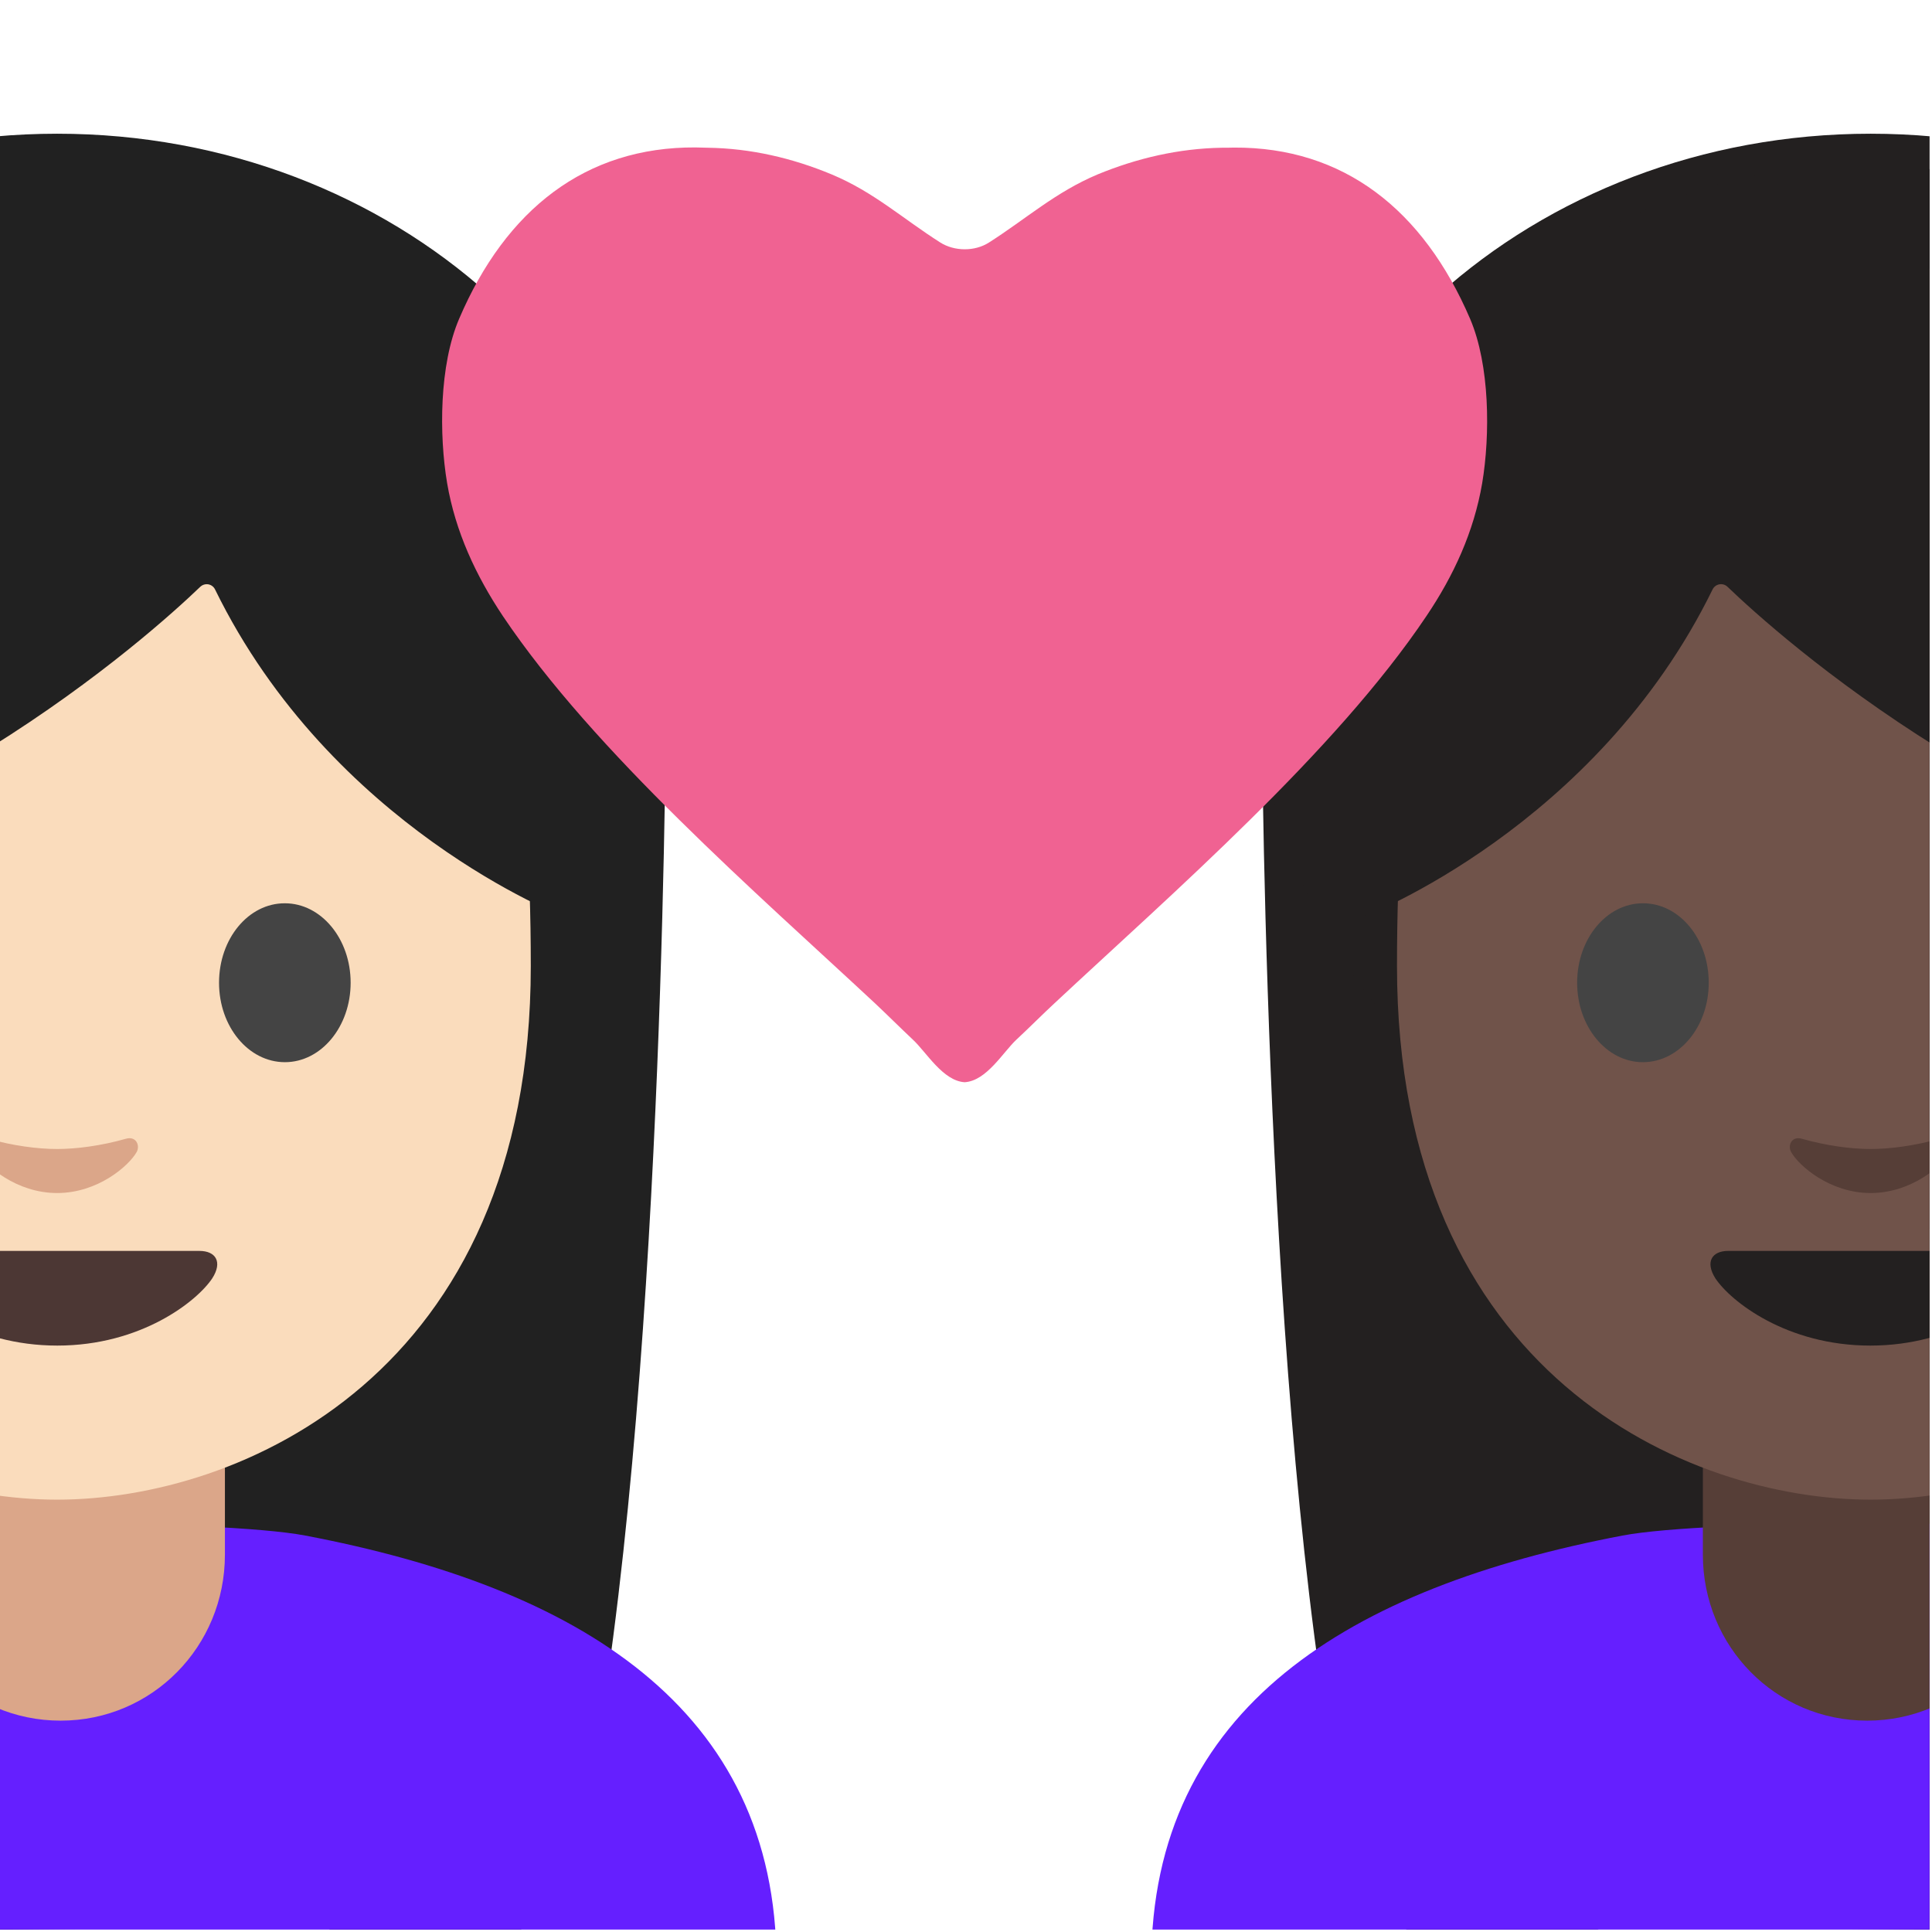
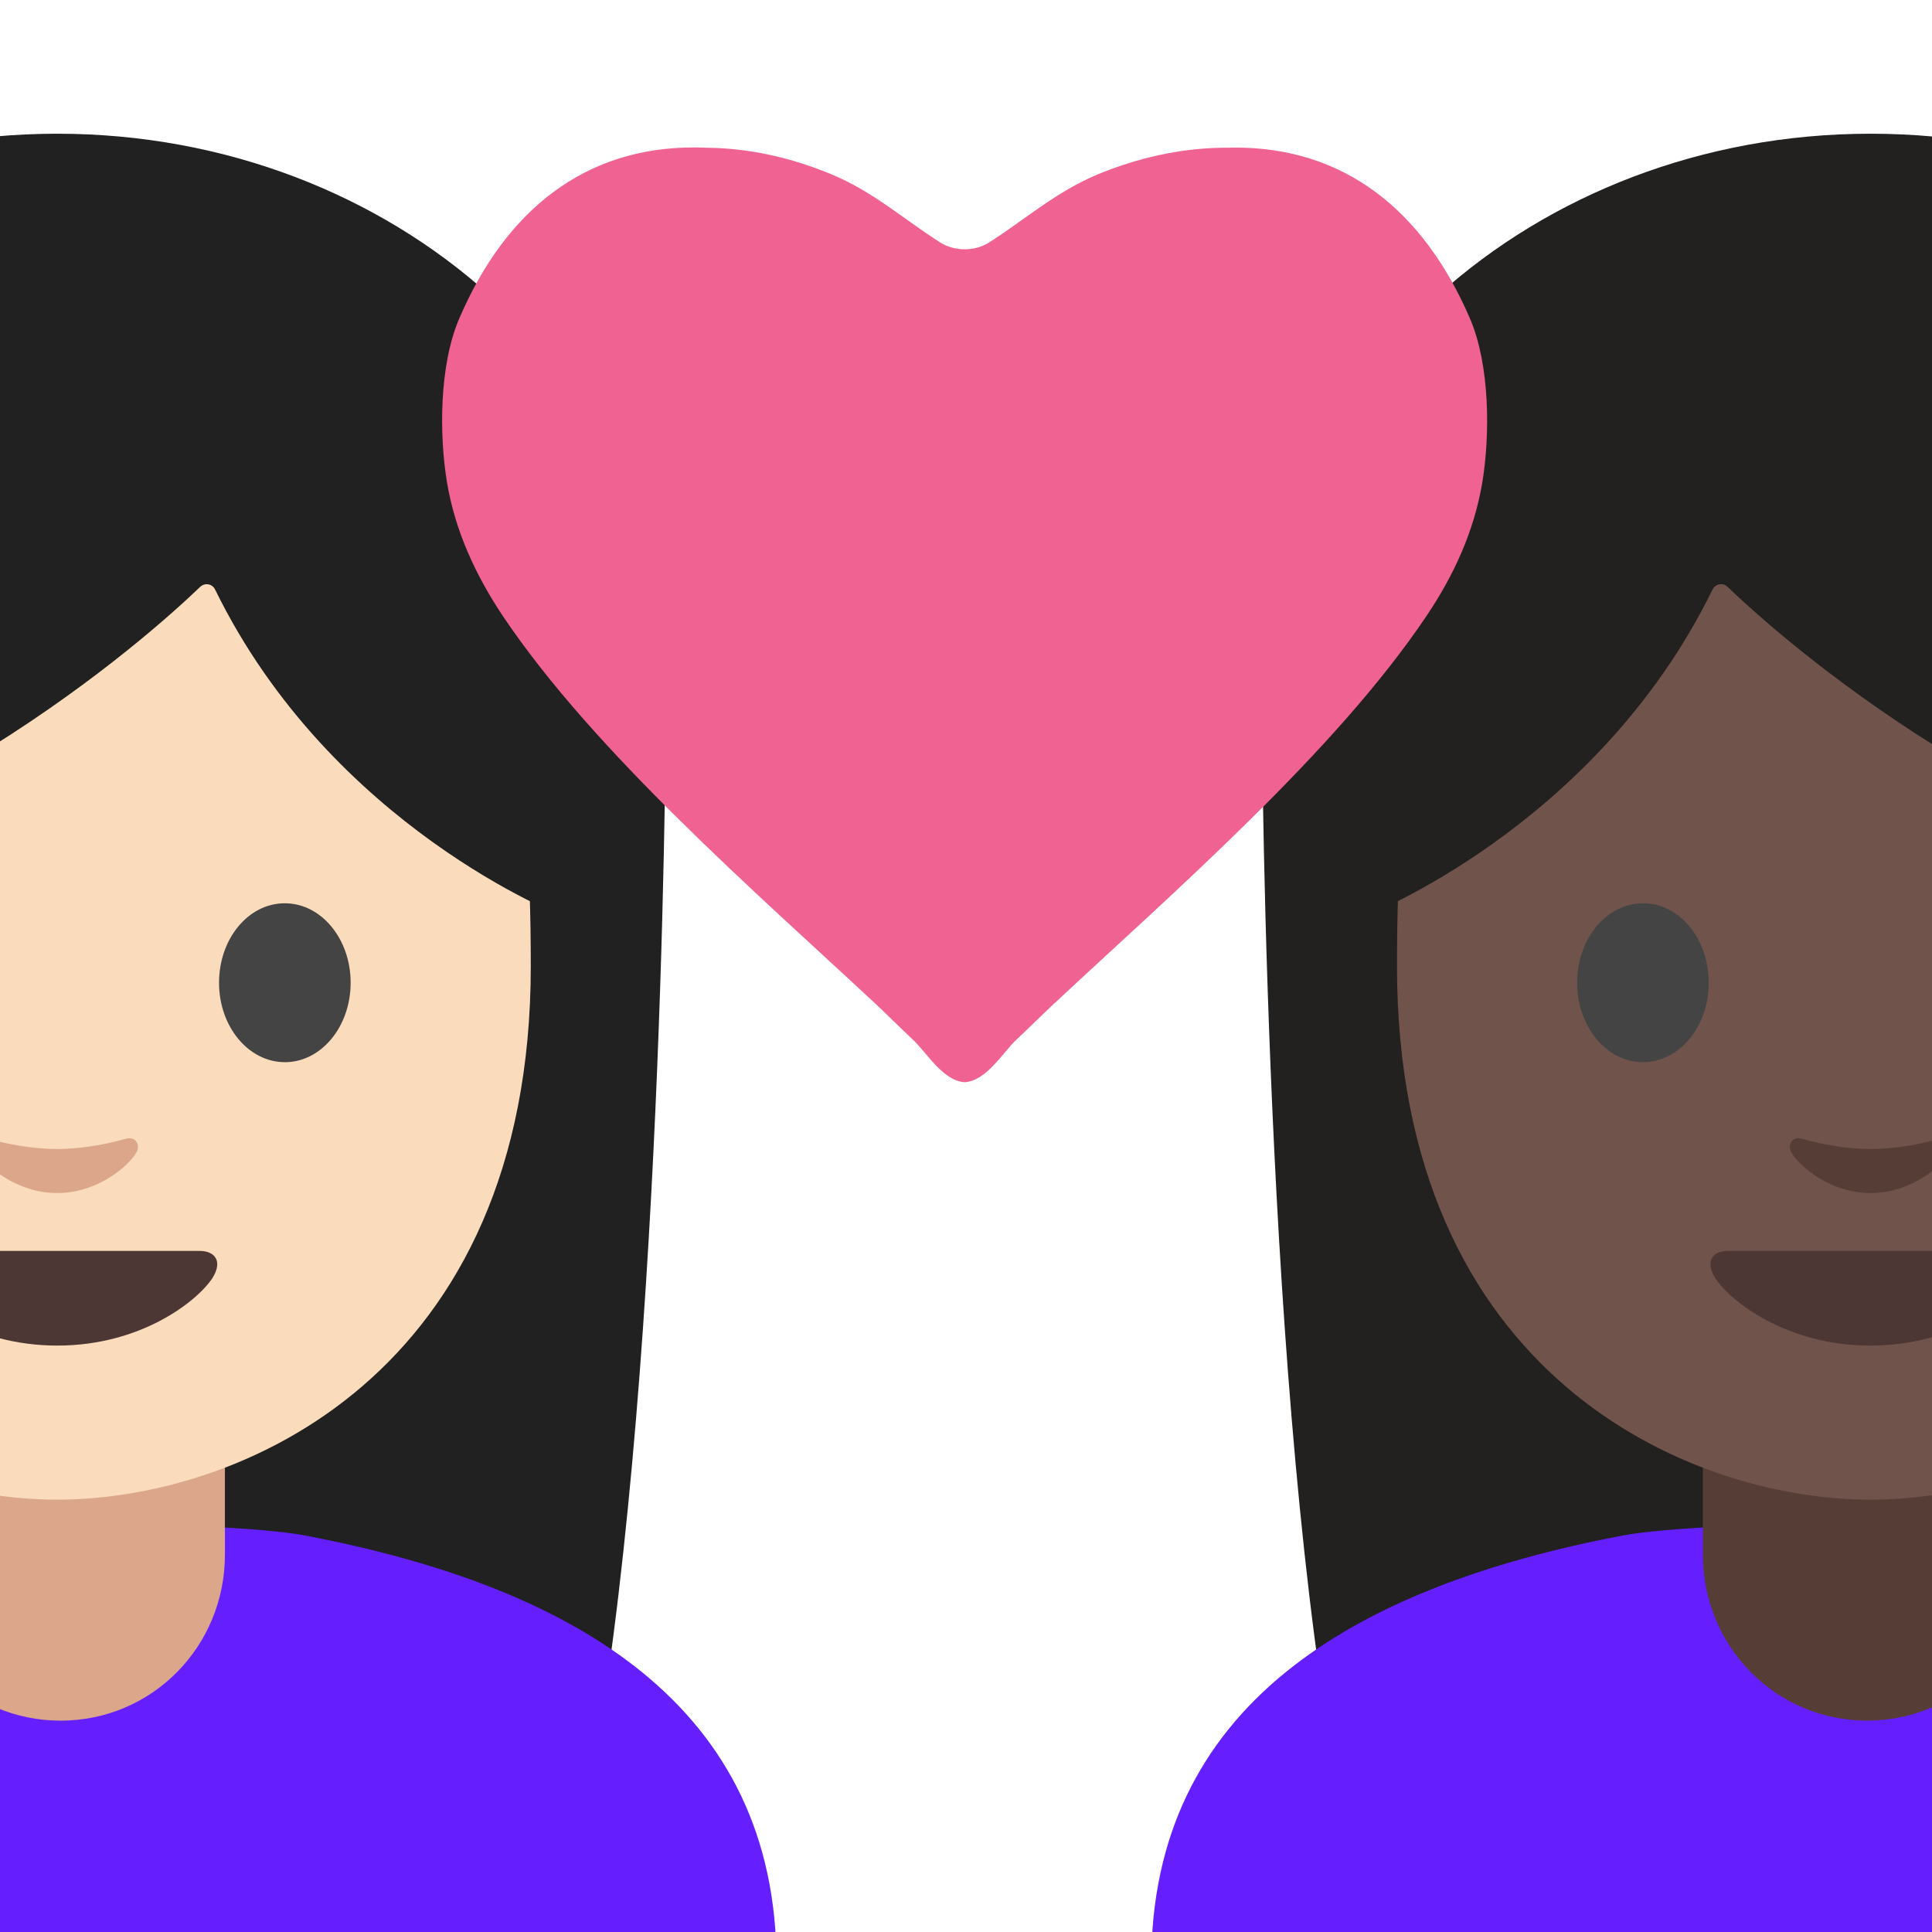
- <svg xmlns="http://www.w3.org/2000/svg" width="100%" height="100%" viewBox="0 0 534 534" version="1.1" xml:space="preserve" style="fill-rule:evenodd;clip-rule:evenodd;stroke-linejoin:round;stroke-miterlimit:2;">
+ <svg xmlns="http://www.w3.org/2000/svg" width="534px" height="534px" version="1.1" xml:space="preserve" style="fill-rule:evenodd;clip-rule:evenodd;stroke-linejoin:round;stroke-miterlimit:2;">
  <g transform="matrix(4.16667,0,0,4.16667,0,0)">
    <g>
-       <clipPath id="_clip1">
-         <rect x="0" y="0" width="128" height="128" />
-       </clipPath>
-       <g clip-path="url(#_clip1)">
+       <g>
        <path d="M-36.84,45.53C-36.84,45.53 -36.84,94.25 -30.56,116.91C-27.46,128.07 -23.61,135.11 -14.34,128.15L21.6,127.79C30.85,134.85 37.48,128.08 39.47,116.62C44.18,89.55 44.18,45.53 44.18,45.53L-36.84,45.53Z" style="fill:#212121;fill-rule:nonzero;" />
        <ellipse cx="3.79" cy="45.29" rx="40.51" ry="36.42" style="fill:#212121;" />
        <path d="M20.24,101.86C14.54,100.78 -7.53,100.78 -13.23,101.86C-31.27,105.29 -44.49,113.25 -44.49,130.22L-44.49,188.05L3.51,188.06L51.51,188.05L51.51,130.22C51.5,113.25 38.28,105.29 20.24,101.86Z" style="fill:#651fff;fill-rule:nonzero;" />
        <path d="M4.02,114.14C-2.06,114.14 -6.88,109.21 -6.88,103.13L-6.88,93.63L14.92,93.63L14.92,103.13C14.92,109.21 10.1,114.14 4.02,114.14Z" style="fill:#dba689;fill-rule:nonzero;" />
        <path d="M3.79,17.65C-21.12,17.65 -27.63,36.96 -27.63,64.08C-27.63,91.2 -8.31,99.48 3.79,99.48C15.89,99.48 35.21,91.21 35.21,64.08C35.21,36.95 28.69,17.65 3.79,17.65Z" style="fill:#fadcbc;fill-rule:nonzero;" />
        <path d="M-6.96,65.19C-6.96,68.1 -8.91,70.46 -11.32,70.46C-13.73,70.46 -15.69,68.1 -15.69,65.19C-15.69,62.27 -13.73,59.92 -11.32,59.92C-8.91,59.91 -6.96,62.27 -6.96,65.19M14.53,65.19C14.53,68.1 16.48,70.46 18.9,70.46C21.31,70.46 23.26,68.1 23.26,65.19C23.26,62.27 21.3,59.92 18.9,59.92C16.48,59.91 14.53,62.27 14.53,65.19" style="fill:#444;fill-rule:nonzero;" />
        <path d="M13.29,38.92C9.98,42.1 -6.47,56.93 -29.14,60.8L-29.14,30.41C-29.14,30.41 -19.36,11 4.12,11C27.6,11 37.38,30.9 37.38,30.9L37.38,60.8C37.38,60.8 22,54.9 14.27,39.11C14.17,38.893 13.951,38.753 13.712,38.753C13.555,38.753 13.404,38.813 13.29,38.92Z" style="fill:#212121;fill-rule:nonzero;" />
        <path d="M13.23,82.98L-5.65,82.98C-6.73,82.98 -7.2,83.71 -6.48,84.8C-5.48,86.33 -1.76,89.26 3.8,89.26C9.36,89.26 13.07,86.32 14.08,84.8C14.78,83.71 14.31,82.98 13.23,82.98Z" style="fill:#4c3734;fill-rule:nonzero;" />
        <path d="M8.35,75.54C6.74,76 5.08,76.22 3.79,76.22C2.5,76.22 0.83,76 -0.77,75.54C-1.46,75.35 -1.73,76 -1.48,76.43C-0.97,77.33 1.08,79.14 3.79,79.14C6.5,79.14 8.55,77.33 9.06,76.43C9.31,76 9.04,75.34 8.35,75.54Z" style="fill:#dba689;fill-rule:nonzero;" />
      </g>
    </g>
    <g>
-       <clipPath id="_clip2">
-         <rect x="0" y="0" width="128" height="128" />
-       </clipPath>
-       <g clip-path="url(#_clip2)">
+       <g>
        <path d="M164.71,45.53C164.71,45.53 164.71,94.25 158.43,116.91C155.33,128.07 151.48,135.11 142.21,128.15L106.27,127.79C97.02,134.85 90.39,128.08 88.4,116.62C83.7,89.54 83.7,45.53 83.7,45.53L164.71,45.53Z" style="fill:#232020;fill-rule:nonzero;" />
        <ellipse cx="124.09" cy="45.29" rx="40.51" ry="36.42" style="fill:#232020;" />
        <path d="M107.64,101.86C113.34,100.78 135.41,100.78 141.11,101.86C159.15,105.29 172.37,113.25 172.37,130.22L172.37,188.05L124.37,188.06L76.37,188.05L76.37,130.22C76.37,113.25 89.6,105.29 107.64,101.86Z" style="fill:#651fff;fill-rule:nonzero;" />
        <path d="M123.86,114.14C129.94,114.14 134.76,109.21 134.76,103.13L134.76,93.63L112.96,93.63L112.96,103.13C112.96,109.21 117.78,114.14 123.86,114.14Z" style="fill:#563e37;fill-rule:nonzero;" />
        <path d="M124.09,17.65C149,17.65 155.51,36.96 155.51,64.08C155.51,91.2 136.19,99.48 124.09,99.48C111.99,99.48 92.67,91.21 92.67,64.08C92.67,36.95 99.18,17.65 124.09,17.65Z" style="fill:#70534a;fill-rule:nonzero;" />
        <path d="M134.84,65.19C134.84,68.1 136.79,70.46 139.2,70.46C141.61,70.46 143.57,68.1 143.57,65.19C143.57,62.27 141.61,59.92 139.2,59.92C136.78,59.91 134.84,62.27 134.84,65.19M113.35,65.19C113.35,68.1 111.4,70.46 108.98,70.46C106.57,70.46 104.62,68.1 104.62,65.19C104.62,62.27 106.58,59.92 108.98,59.92C111.4,59.91 113.35,62.27 113.35,65.19" style="fill:#444;fill-rule:nonzero;" />
        <path d="M114.59,38.92C117.9,42.1 134.35,56.93 157.01,60.79L157.01,30.41C157.01,30.41 147.23,11 123.75,11C100.27,11 90.49,30.9 90.49,30.9L90.49,60.8C90.49,60.8 105.87,54.9 113.6,39.11C113.78,38.73 114.28,38.63 114.59,38.92Z" style="fill:#232020;fill-rule:nonzero;" />
-         <path d="M114.64,82.98L133.52,82.98C134.6,82.98 135.07,83.71 134.35,84.8C133.35,86.33 129.63,89.26 124.07,89.26C118.51,89.26 114.8,86.32 113.79,84.8C113.1,83.71 113.56,82.98 114.64,82.98Z" style="fill:#232020;fill-rule:nonzero;" />
+         <path d="M114.64,82.98L133.52,82.98C134.6,82.98 135.07,83.71 134.35,84.8C133.35,86.33 129.63,89.26 124.07,89.26C118.51,89.26 114.8,86.32 113.79,84.8C113.1,83.71 113.56,82.98 114.64,82.98Z" style="fill:#4c3734;fill-rule:nonzero;" />
        <path d="M119.53,75.54C121.14,76 122.8,76.22 124.09,76.22C125.38,76.22 127.05,76 128.65,75.54C129.34,75.35 129.61,76 129.36,76.43C128.85,77.33 126.8,79.14 124.09,79.14C121.38,79.14 119.33,77.33 118.82,76.43C118.57,76 118.84,75.34 119.53,75.54Z" style="fill:#563e37;fill-rule:nonzero;" />
      </g>
    </g>
    <g>
      <path d="M33.36,40.87C39.43,49.91 50.25,59.29 58.05,66.56C58.88,67.34 59.71,68.17 60.55,68.96C61.45,69.79 62.54,71.7 63.99,71.79C65.45,71.7 66.53,69.8 67.43,68.96C68.28,68.17 69.1,67.34 69.94,66.56C77.74,59.28 88.56,49.9 94.62,40.87C96.44,38.17 97.77,35.27 98.32,32.06C98.86,28.84 98.83,24.21 97.52,21.15C94.41,13.9 89.12,9.75 81.85,9.79C81.58,9.8 81.32,9.8 81.04,9.8C78.19,9.85 75.43,10.49 72.81,11.57C70.01,12.75 68.08,14.51 65.6,16.09C64.66,16.69 63.32,16.68 62.38,16.09C59.89,14.51 57.97,12.74 55.17,11.57C52.55,10.48 49.79,9.84 46.94,9.8C46.68,9.79 46.4,9.79 46.13,9.78C38.85,9.74 33.56,13.89 30.46,21.14C29.14,24.21 29.12,28.83 29.66,32.05C30.21,35.27 31.56,38.17 33.36,40.87Z" style="fill:#f06292;fill-rule:nonzero;" />
    </g>
  </g>
</svg>
